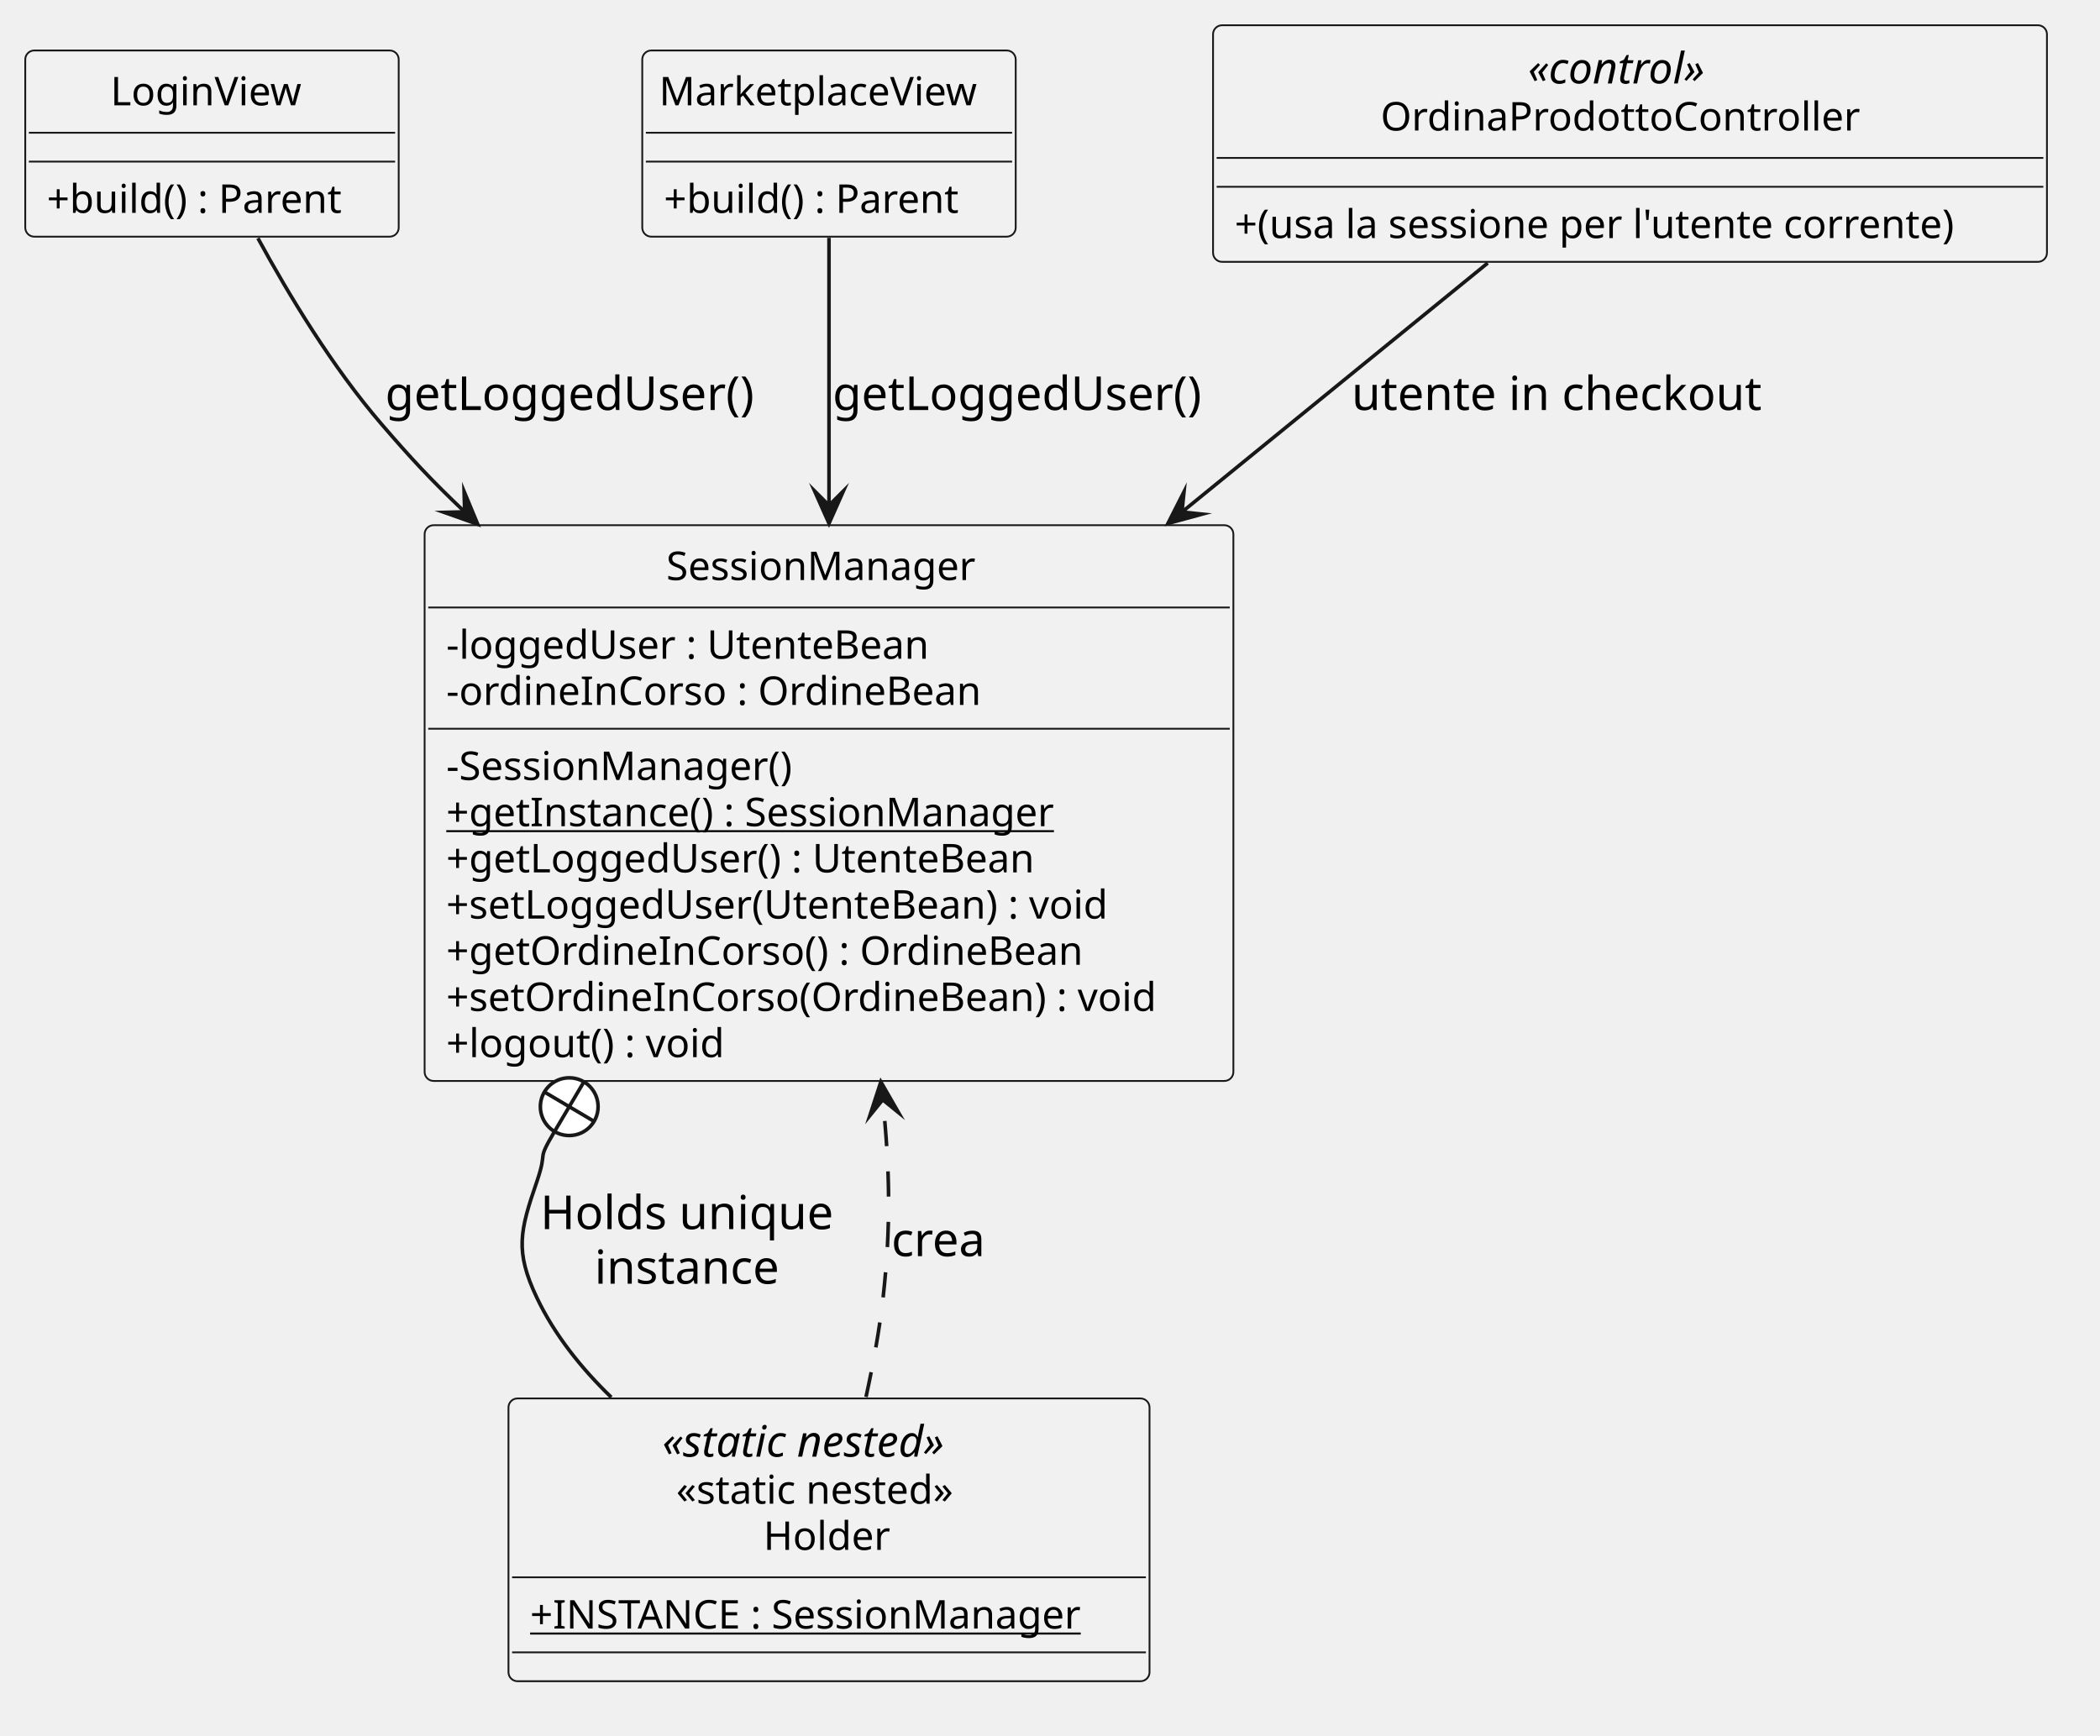
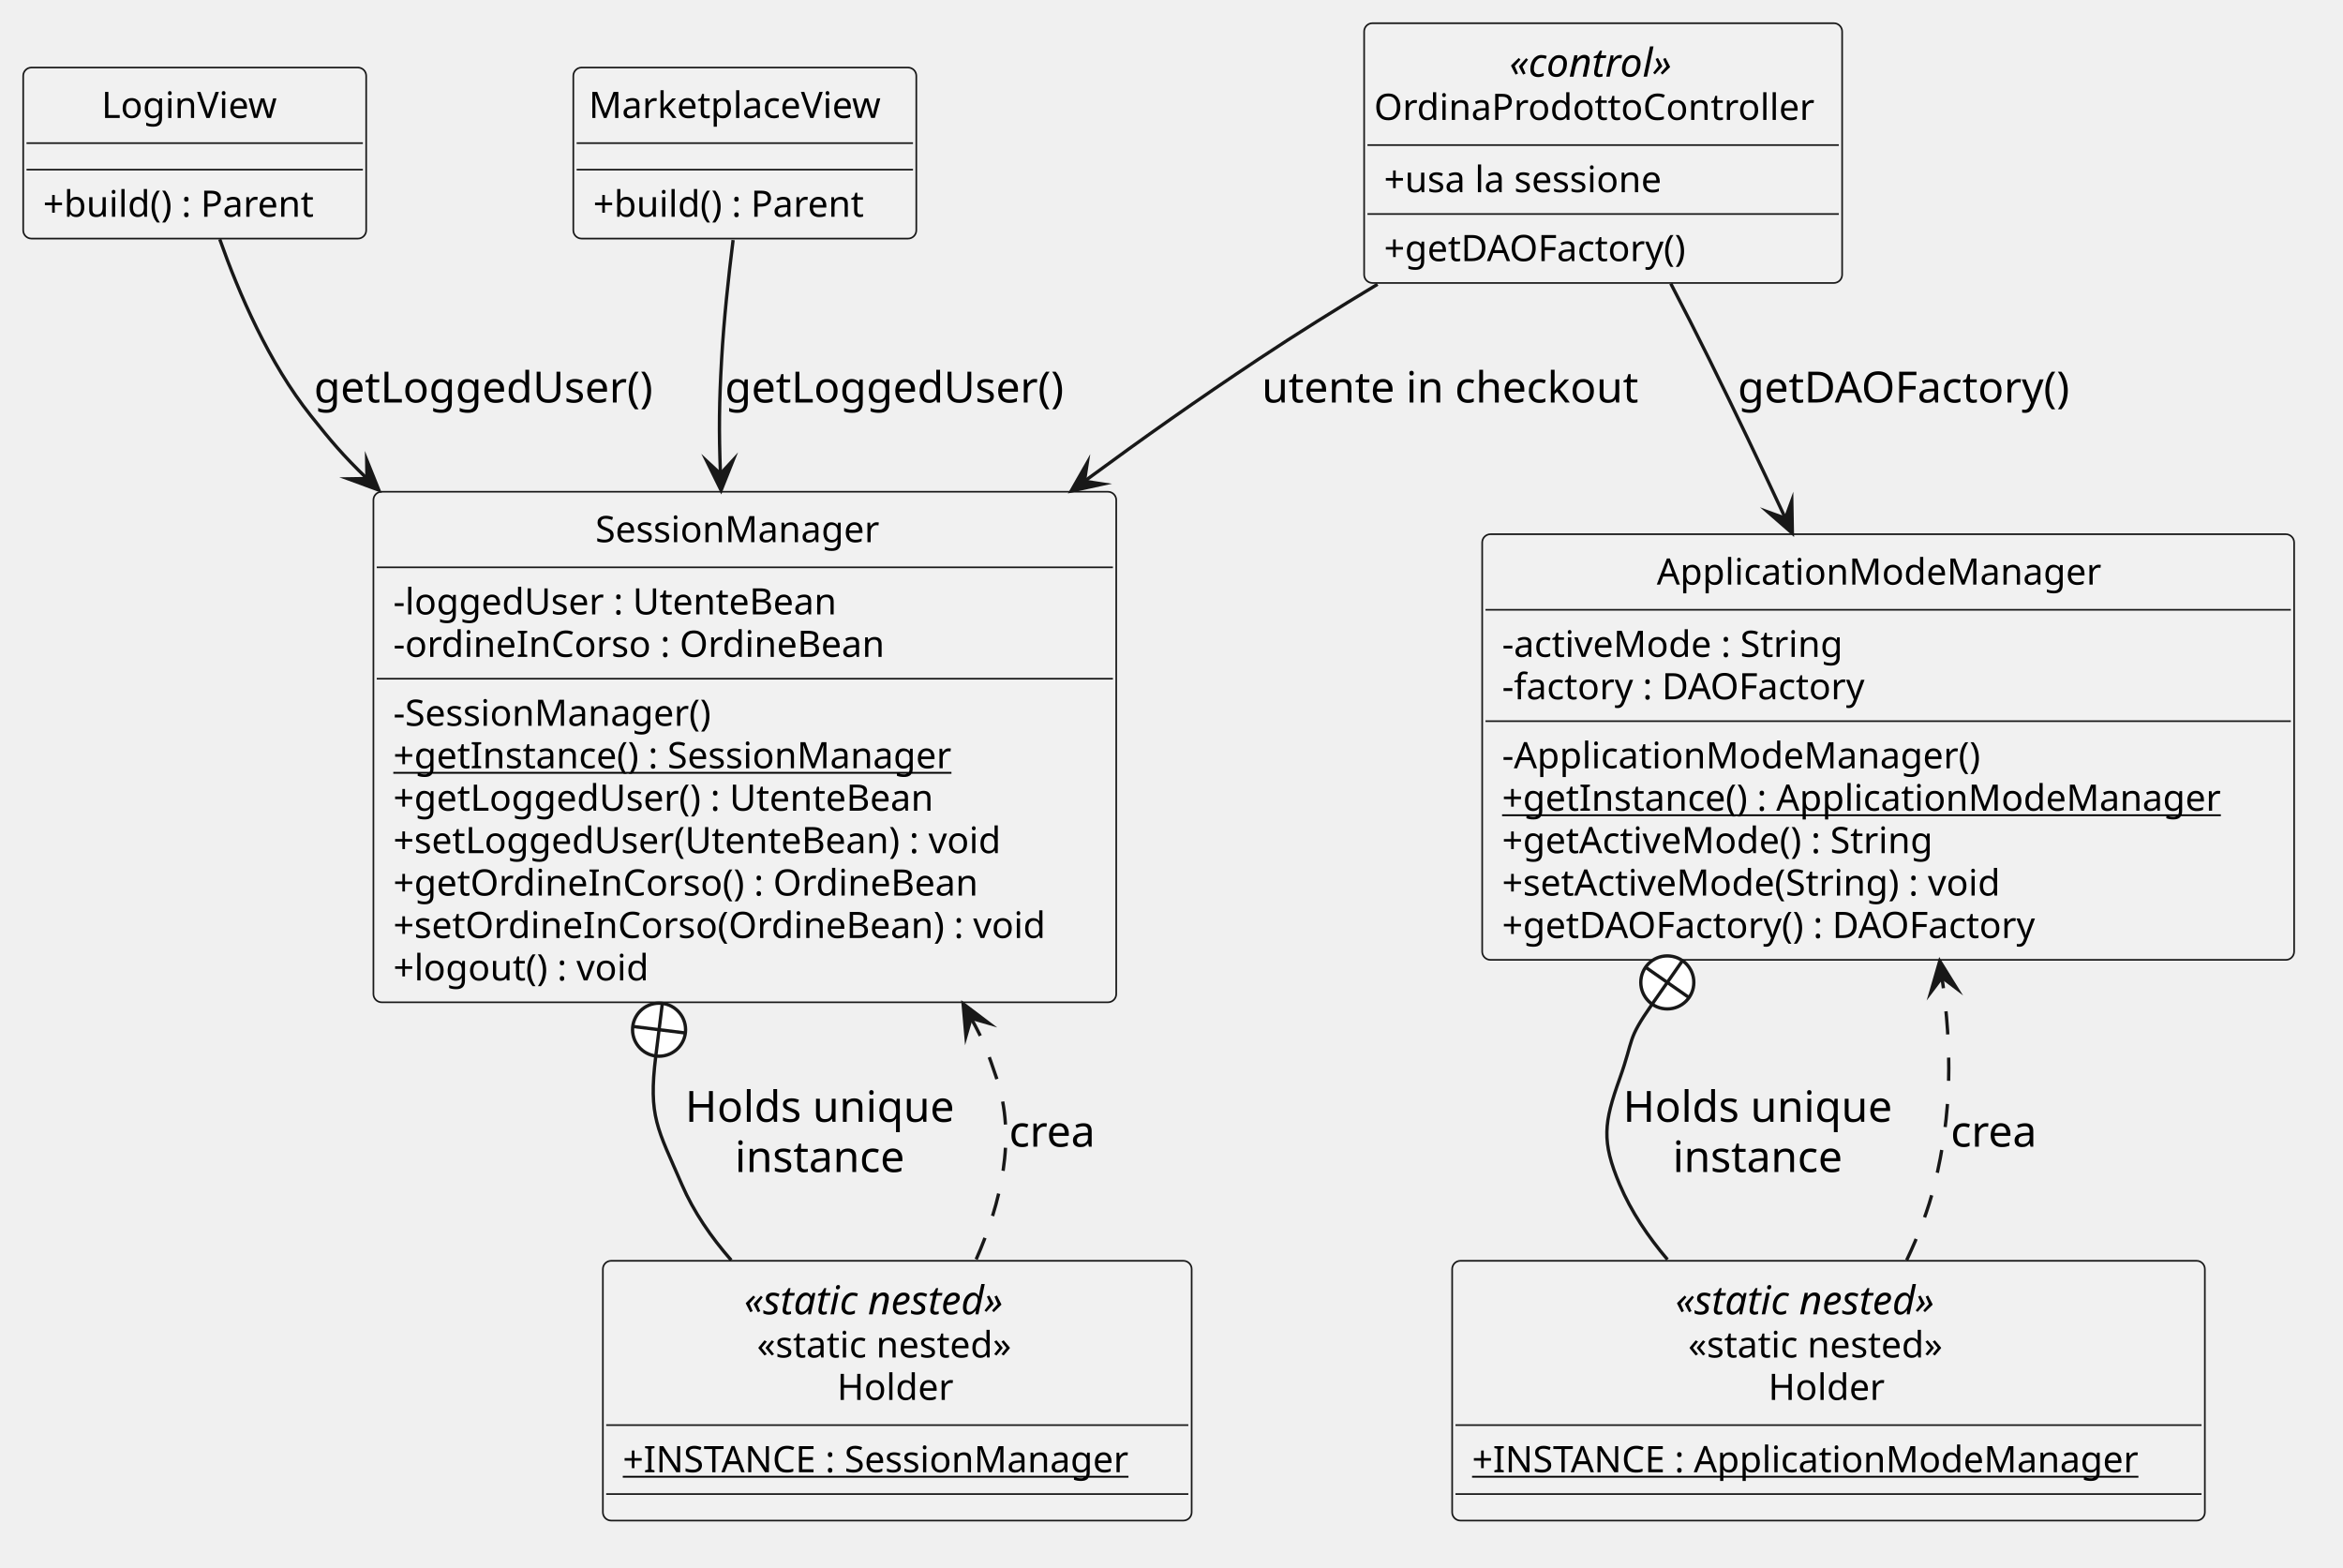
- <svg xmlns="http://www.w3.org/2000/svg" contentStyleType="text/css" data-diagram-type="CLASS" height="481px" preserveAspectRatio="none" style="width:582px;height:481px;background:#FFFFFF;" version="1.1" viewBox="0 0 582 481" width="582px" zoomAndPan="magnify">
+ <svg xmlns="http://www.w3.org/2000/svg" contentStyleType="text/css" data-diagram-type="CLASS" height="473px" preserveAspectRatio="none" style="width:707px;height:473px;background:#FFFFFF;" version="1.1" viewBox="0 0 707 473" width="707px" zoomAndPan="magnify">
  <defs />
  <g>
    <g class="entity" data-qualified-name="LoginView" data-source-line="16" id="ent0001">
-       <rect fill="#F1F1F1" height="51.609" rx="2.5" ry="2.5" style="stroke:#181818;stroke-width:0.5;" width="103.497" x="7" y="13.99" />
-       <text fill="#000000" font-family="sans-serif" font-size="11" lengthAdjust="spacing" textLength="56.214" x="30.641" y="29.2">LoginView</text>
-       <line style="stroke:#181818;stroke-width:0.5;" x1="8" x2="109.497" y1="36.795" y2="36.795" />
-       <line style="stroke:#181818;stroke-width:0.5;" x1="8" x2="109.497" y1="44.795" y2="44.795" />
-       <text fill="#000000" font-family="sans-serif" font-size="11" lengthAdjust="spacing" textLength="91.497" x="13" y="59.005">+build() : Parent</text>
+       <rect fill="#F1F1F1" height="51.609" rx="2.5" ry="2.5" style="stroke:#181818;stroke-width:0.5;" width="103.497" x="7" y="20.38" />
+       <text fill="#000000" font-family="sans-serif" font-size="11" lengthAdjust="spacing" textLength="56.214" x="30.641" y="35.59">LoginView</text>
+       <line style="stroke:#181818;stroke-width:0.5;" x1="8" x2="109.497" y1="43.185" y2="43.185" />
+       <line style="stroke:#181818;stroke-width:0.5;" x1="8" x2="109.497" y1="51.185" y2="51.185" />
+       <text fill="#000000" font-family="sans-serif" font-size="11" lengthAdjust="spacing" textLength="91.497" x="13" y="65.395">+build() : Parent</text>
    </g>
    <g class="entity" data-qualified-name="MarketplaceView" data-source-line="19" id="ent0002">
-       <rect fill="#F1F1F1" height="51.609" rx="2.5" ry="2.5" style="stroke:#181818;stroke-width:0.5;" width="103.497" x="178" y="13.99" />
-       <text fill="#000000" font-family="sans-serif" font-size="11" lengthAdjust="spacing" textLength="94.144" x="182.676" y="29.2">MarketplaceView</text>
-       <line style="stroke:#181818;stroke-width:0.5;" x1="179" x2="280.497" y1="36.795" y2="36.795" />
-       <line style="stroke:#181818;stroke-width:0.5;" x1="179" x2="280.497" y1="44.795" y2="44.795" />
-       <text fill="#000000" font-family="sans-serif" font-size="11" lengthAdjust="spacing" textLength="91.497" x="184" y="59.005">+build() : Parent</text>
+       <rect fill="#F1F1F1" height="51.609" rx="2.5" ry="2.5" style="stroke:#181818;stroke-width:0.5;" width="103.497" x="173" y="20.38" />
+       <text fill="#000000" font-family="sans-serif" font-size="11" lengthAdjust="spacing" textLength="94.144" x="177.676" y="35.59">MarketplaceView</text>
+       <line style="stroke:#181818;stroke-width:0.5;" x1="174" x2="275.497" y1="43.185" y2="43.185" />
+       <line style="stroke:#181818;stroke-width:0.5;" x1="174" x2="275.497" y1="51.185" y2="51.185" />
+       <text fill="#000000" font-family="sans-serif" font-size="11" lengthAdjust="spacing" textLength="91.497" x="179" y="65.395">+build() : Parent</text>
    </g>
    <g class="entity" data-qualified-name="OrdinaProdottoController" data-source-line="22" id="ent0003">
-       <rect fill="#F1F1F1" height="65.578" rx="2.5" ry="2.5" style="stroke:#181818;stroke-width:0.5;" width="231.108" x="336.19" y="7" />
-       <text fill="#000000" font-family="sans-serif" font-size="12" font-style="italic" lengthAdjust="spacing" textLength="56.543" x="423.473" y="23.139">«control»</text>
-       <text fill="#000000" font-family="sans-serif" font-size="11" lengthAdjust="spacing" textLength="138.236" x="382.626" y="36.179">OrdinaProdottoController</text>
-       <line style="stroke:#181818;stroke-width:0.5;" x1="337.19" x2="566.298" y1="43.773" y2="43.773" />
-       <line style="stroke:#181818;stroke-width:0.5;" x1="337.19" x2="566.298" y1="51.773" y2="51.773" />
-       <text fill="#000000" font-family="sans-serif" font-size="11" lengthAdjust="spacing" textLength="219.108" x="342.19" y="65.984">+(usa la sessione per l'utente corrente)</text>
+       <rect fill="#F1F1F1" height="78.383" rx="2.5" ry="2.5" style="stroke:#181818;stroke-width:0.5;" width="144.236" x="411.63" y="7" />
+       <text fill="#000000" font-family="sans-serif" font-size="12" font-style="italic" lengthAdjust="spacing" textLength="56.543" x="455.476" y="23.139">«control»</text>
+       <text fill="#000000" font-family="sans-serif" font-size="11" lengthAdjust="spacing" textLength="138.236" x="414.63" y="36.179">OrdinaProdottoController</text>
+       <line style="stroke:#181818;stroke-width:0.5;" x1="412.63" x2="554.866" y1="43.773" y2="43.773" />
+       <text fill="#000000" font-family="sans-serif" font-size="11" lengthAdjust="spacing" textLength="92.936" x="417.63" y="57.984">+usa la sessione</text>
+       <line style="stroke:#181818;stroke-width:0.5;" x1="412.63" x2="554.866" y1="64.578" y2="64.578" />
+       <text fill="#000000" font-family="sans-serif" font-size="11" lengthAdjust="spacing" textLength="101.707" x="417.63" y="78.789">+getDAOFactory()</text>
    </g>
-     <g class="entity" data-qualified-name="SessionManager" data-source-line="26" id="ent0004">
-       <rect fill="#F1F1F1" height="154.047" rx="2.5" ry="2.5" style="stroke:#181818;stroke-width:0.5;" width="224.142" x="117.68" y="145.58" />
-       <text fill="#000000" font-family="sans-serif" font-size="11" lengthAdjust="spacing" textLength="90.186" x="184.658" y="160.79">SessionManager</text>
-       <line style="stroke:#181818;stroke-width:0.5;" x1="118.68" x2="340.822" y1="168.385" y2="168.385" />
-       <text fill="#000000" font-family="sans-serif" font-size="11" lengthAdjust="spacing" textLength="142.452" x="123.68" y="182.595">-loggedUser : UtenteBean</text>
-       <text fill="#000000" font-family="sans-serif" font-size="11" lengthAdjust="spacing" textLength="156.293" x="123.68" y="195.4">-ordineInCorso : OrdineBean</text>
-       <line style="stroke:#181818;stroke-width:0.5;" x1="118.68" x2="340.822" y1="201.994" y2="201.994" />
-       <text fill="#000000" font-family="sans-serif" font-size="11" lengthAdjust="spacing" textLength="102.738" x="123.68" y="216.204">-SessionManager()</text>
-       <text fill="#000000" font-family="sans-serif" font-size="11" lengthAdjust="spacing" text-decoration="underline" textLength="183.536" x="123.68" y="229.009">+getInstance() : SessionManager</text>
-       <text fill="#000000" font-family="sans-serif" font-size="11" lengthAdjust="spacing" textLength="177.418" x="123.68" y="241.814">+getLoggedUser() : UtenteBean</text>
-       <text fill="#000000" font-family="sans-serif" font-size="11" lengthAdjust="spacing" textLength="199.445" x="123.68" y="254.619">+setLoggedUser(UtenteBean) : void</text>
-       <text fill="#000000" font-family="sans-serif" font-size="11" lengthAdjust="spacing" textLength="190.115" x="123.68" y="267.423">+getOrdineInCorso() : OrdineBean</text>
-       <text fill="#000000" font-family="sans-serif" font-size="11" lengthAdjust="spacing" textLength="212.142" x="123.68" y="280.228">+setOrdineInCorso(OrdineBean) : void</text>
-       <text fill="#000000" font-family="sans-serif" font-size="11" lengthAdjust="spacing" textLength="86.561" x="123.68" y="293.033">+logout() : void</text>
+     <g class="entity" data-qualified-name="SessionManager" data-source-line="28" id="ent0004">
+       <rect fill="#F1F1F1" height="154.047" rx="2.5" ry="2.5" style="stroke:#181818;stroke-width:0.5;" width="224.142" x="112.68" y="148.38" />
+       <text fill="#000000" font-family="sans-serif" font-size="11" lengthAdjust="spacing" textLength="90.186" x="179.658" y="163.59">SessionManager</text>
+       <line style="stroke:#181818;stroke-width:0.5;" x1="113.68" x2="335.822" y1="171.185" y2="171.185" />
+       <text fill="#000000" font-family="sans-serif" font-size="11" lengthAdjust="spacing" textLength="142.452" x="118.68" y="185.395">-loggedUser : UtenteBean</text>
+       <text fill="#000000" font-family="sans-serif" font-size="11" lengthAdjust="spacing" textLength="156.293" x="118.68" y="198.2">-ordineInCorso : OrdineBean</text>
+       <line style="stroke:#181818;stroke-width:0.5;" x1="113.68" x2="335.822" y1="204.794" y2="204.794" />
+       <text fill="#000000" font-family="sans-serif" font-size="11" lengthAdjust="spacing" textLength="102.738" x="118.68" y="219.005">-SessionManager()</text>
+       <text fill="#000000" font-family="sans-serif" font-size="11" lengthAdjust="spacing" text-decoration="underline" textLength="183.536" x="118.68" y="231.809">+getInstance() : SessionManager</text>
+       <text fill="#000000" font-family="sans-serif" font-size="11" lengthAdjust="spacing" textLength="177.418" x="118.68" y="244.614">+getLoggedUser() : UtenteBean</text>
+       <text fill="#000000" font-family="sans-serif" font-size="11" lengthAdjust="spacing" textLength="199.445" x="118.68" y="257.419">+setLoggedUser(UtenteBean) : void</text>
+       <text fill="#000000" font-family="sans-serif" font-size="11" lengthAdjust="spacing" textLength="190.115" x="118.68" y="270.223">+getOrdineInCorso() : OrdineBean</text>
+       <text fill="#000000" font-family="sans-serif" font-size="11" lengthAdjust="spacing" textLength="212.142" x="118.68" y="283.028">+setOrdineInCorso(OrdineBean) : void</text>
+       <text fill="#000000" font-family="sans-serif" font-size="11" lengthAdjust="spacing" textLength="86.561" x="118.68" y="295.833">+logout() : void</text>
    </g>
-     <g class="entity" data-qualified-name="HOLDER" data-source-line="44" id="ent0008">
-       <rect fill="#F1F1F1" height="78.383" rx="2.5" ry="2.5" style="stroke:#181818;stroke-width:0.5;" width="177.661" x="140.92" y="387.63" />
-       <text fill="#000000" font-family="sans-serif" font-size="12" font-style="italic" lengthAdjust="spacing" textLength="92.391" x="183.555" y="403.769">«static nested»</text>
-       <text fill="#000000" font-family="sans-serif" font-size="11" lengthAdjust="spacing" textLength="84.691" x="187.405" y="416.809">«static nested»</text>
-       <text fill="#000000" font-family="sans-serif" font-size="11" lengthAdjust="spacing" textLength="36.33" x="211.585" y="429.614">Holder</text>
-       <line style="stroke:#181818;stroke-width:0.5;" x1="141.92" x2="317.581" y1="437.208" y2="437.208" />
-       <text fill="#000000" font-family="sans-serif" font-size="11" lengthAdjust="spacing" text-decoration="underline" textLength="165.661" x="146.92" y="451.419">+INSTANCE : SessionManager</text>
-       <line style="stroke:#181818;stroke-width:0.5;" x1="141.92" x2="317.581" y1="458.013" y2="458.013" />
+     <g class="entity" data-qualified-name="H1" data-source-line="40" id="ent0005">
+       <rect fill="#F1F1F1" height="78.383" rx="2.5" ry="2.5" style="stroke:#181818;stroke-width:0.5;" width="177.661" x="181.92" y="380.43" />
+       <text fill="#000000" font-family="sans-serif" font-size="12" font-style="italic" lengthAdjust="spacing" textLength="92.391" x="224.555" y="396.569">«static nested»</text>
+       <text fill="#000000" font-family="sans-serif" font-size="11" lengthAdjust="spacing" textLength="84.691" x="228.405" y="409.609">«static nested»</text>
+       <text fill="#000000" font-family="sans-serif" font-size="11" lengthAdjust="spacing" textLength="36.33" x="252.585" y="422.414">Holder</text>
+       <line style="stroke:#181818;stroke-width:0.5;" x1="182.92" x2="358.581" y1="430.008" y2="430.008" />
+       <text fill="#000000" font-family="sans-serif" font-size="11" lengthAdjust="spacing" text-decoration="underline" textLength="165.661" x="187.92" y="444.219">+INSTANCE : SessionManager</text>
+       <line style="stroke:#181818;stroke-width:0.5;" x1="182.92" x2="358.581" y1="450.813" y2="450.813" />
    </g>
-     <g class="link" data-entity-1="ent0001" data-entity-2="ent0004" data-link-type="dependency" data-source-line="26" id="lnk5">
-       <path codeLine="26" d="M71.48,66.03 C80.03,81.72 92.18,101.83 105.75,117.58 C113.91,127.05 119.353,132.938 128.773,141.878" fill="none" id="LoginView-to-SessionManager" style="stroke:#181818;stroke-width:1;" />
-       <polygon fill="#181818" points="132.4,145.32,128.625,136.223,128.773,141.878,123.118,142.026,132.4,145.32" style="stroke:#181818;stroke-width:1;stroke-linejoin:miter;stroke-miterlimit:10;" />
-       <text fill="#000000" font-family="sans-serif" font-size="13" lengthAdjust="spacing" textLength="109.072" x="106.75" y="113.647">getLoggedUser()</text>
+     <g class="entity" data-qualified-name="ApplicationModeManager" data-source-line="47" id="ent0008">
+       <rect fill="#F1F1F1" height="128.438" rx="2.5" ry="2.5" style="stroke:#181818;stroke-width:0.5;" width="244.998" x="447.25" y="161.19" />
+       <text fill="#000000" font-family="sans-serif" font-size="11" lengthAdjust="spacing" textLength="139.648" x="499.925" y="176.4">ApplicationModeManager</text>
+       <line style="stroke:#181818;stroke-width:0.5;" x1="448.25" x2="691.248" y1="183.995" y2="183.995" />
+       <text fill="#000000" font-family="sans-serif" font-size="11" lengthAdjust="spacing" textLength="110.902" x="453.25" y="198.205">-activeMode : String</text>
+       <text fill="#000000" font-family="sans-serif" font-size="11" lengthAdjust="spacing" textLength="119.249" x="453.25" y="211.01">-factory : DAOFactory</text>
+       <line style="stroke:#181818;stroke-width:0.5;" x1="448.25" x2="691.248" y1="217.604" y2="217.604" />
+       <text fill="#000000" font-family="sans-serif" font-size="11" lengthAdjust="spacing" textLength="152.201" x="453.25" y="231.815">-ApplicationModeManager()</text>
+       <text fill="#000000" font-family="sans-serif" font-size="11" lengthAdjust="spacing" text-decoration="underline" textLength="232.998" x="453.25" y="244.619">+getInstance() : ApplicationModeManager</text>
+       <text fill="#000000" font-family="sans-serif" font-size="11" lengthAdjust="spacing" textLength="143.58" x="453.25" y="257.424">+getActiveMode() : String</text>
+       <text fill="#000000" font-family="sans-serif" font-size="11" lengthAdjust="spacing" textLength="165.607" x="453.25" y="270.229">+setActiveMode(String) : void</text>
+       <text fill="#000000" font-family="sans-serif" font-size="11" lengthAdjust="spacing" textLength="178.25" x="453.25" y="283.033">+getDAOFactory() : DAOFactory</text>
    </g>
-     <g class="link" data-entity-1="ent0002" data-entity-2="ent0004" data-link-type="dependency" data-source-line="27" id="lnk6">
-       <path codeLine="27" d="M229.75,65.93 C229.75,86.5 229.75,111.73 229.75,140.09" fill="none" id="MarketplaceView-to-SessionManager" style="stroke:#181818;stroke-width:1;" />
-       <polygon fill="#181818" points="229.75,145.09,233.75,136.09,229.75,140.09,225.75,136.09,229.75,145.09" style="stroke:#181818;stroke-width:1;stroke-linejoin:miter;stroke-miterlimit:10;" />
-       <text fill="#000000" font-family="sans-serif" font-size="13" lengthAdjust="spacing" textLength="109.072" x="230.75" y="113.647">getLoggedUser()</text>
+     <g class="entity" data-qualified-name="H2" data-source-line="57" id="ent0009">
+       <rect fill="#F1F1F1" height="78.383" rx="2.5" ry="2.5" style="stroke:#181818;stroke-width:0.5;" width="227.123" x="438.19" y="380.43" />
+       <text fill="#000000" font-family="sans-serif" font-size="12" font-style="italic" lengthAdjust="spacing" textLength="92.391" x="505.556" y="396.569">«static nested»</text>
+       <text fill="#000000" font-family="sans-serif" font-size="11" lengthAdjust="spacing" textLength="84.691" x="509.406" y="409.609">«static nested»</text>
+       <text fill="#000000" font-family="sans-serif" font-size="11" lengthAdjust="spacing" textLength="36.33" x="533.587" y="422.414">Holder</text>
+       <line style="stroke:#181818;stroke-width:0.5;" x1="439.19" x2="664.313" y1="430.008" y2="430.008" />
+       <text fill="#000000" font-family="sans-serif" font-size="11" lengthAdjust="spacing" text-decoration="underline" textLength="215.123" x="444.19" y="444.219">+INSTANCE : ApplicationModeManager</text>
+       <line style="stroke:#181818;stroke-width:0.5;" x1="439.19" x2="664.313" y1="450.813" y2="450.813" />
    </g>
-     <g class="link" data-entity-1="ent0003" data-entity-2="ent0004" data-link-type="dependency" data-source-line="28" id="lnk7">
-       <path codeLine="28" d="M412.31,72.91 C387.64,93 358.627,116.632 327.567,141.932" fill="none" id="OrdinaProdottoController-to-SessionManager" style="stroke:#181818;stroke-width:1;" />
-       <polygon fill="#181818" points="323.69,145.09,333.194,142.507,327.567,141.932,328.142,136.305,323.69,145.09" style="stroke:#181818;stroke-width:1;stroke-linejoin:miter;stroke-miterlimit:10;" />
-       <text fill="#000000" font-family="sans-serif" font-size="13" lengthAdjust="spacing" textLength="122.135" x="374.6" y="113.647">utente in checkout</text>
+     <g class="link" data-entity-1="ent0004" data-entity-2="ent0005" data-link-type="nested" data-source-line="43" id="lnk6">
+       <path codeLine="43" d="M197.886,318.638 C195.596,337.058 198.41,340.44 205.75,357.43 C209.31,365.68 214.6,373.33 220.64,380.24" fill="none" id="SessionManager-backto-H1" style="stroke:#181818;stroke-width:1;" />
+       <ellipse cx="198.873" cy="310.699" fill="#FFFFFF" rx="8" ry="8" style="stroke:#181818;stroke-width:1;" />
+       <line style="stroke:#181818;stroke-width:1;" x1="197.886" x2="199.86" y1="318.638" y2="302.76" />
+       <line style="stroke:#181818;stroke-width:1;" x1="190.934" x2="206.812" y1="309.712" y2="311.686" />
+       <text fill="#000000" font-family="sans-serif" font-size="13" lengthAdjust="spacing" textLength="85.078" x="206.75" y="338.497">Holds unique</text>
+       <text fill="#000000" font-family="sans-serif" font-size="13" lengthAdjust="spacing" textLength="55.072" x="221.753" y="353.63">instance</text>
    </g>
-     <g class="link" data-entity-1="ent0004" data-entity-2="ent0008" data-link-type="nested" data-source-line="48" id="lnk9">
-       <path codeLine="48" d="M153.685,313.641 C148.415,322.551 152.02,318.1 148.75,327.63 C144.13,341.08 142.65,346.78 148.75,359.63 C153.65,369.96 161.05,379.22 169.41,387.31" fill="none" id="SessionManager-backto-HOLDER" style="stroke:#181818;stroke-width:1;" />
-       <ellipse cx="157.757" cy="306.756" fill="#FFFFFF" rx="8" ry="8" style="stroke:#181818;stroke-width:1;" />
-       <line style="stroke:#181818;stroke-width:1;" x1="153.685" x2="161.83" y1="313.641" y2="299.87" />
-       <line style="stroke:#181818;stroke-width:1;" x1="150.872" x2="164.643" y1="302.683" y2="310.828" />
-       <text fill="#000000" font-family="sans-serif" font-size="13" lengthAdjust="spacing" textLength="85.078" x="149.75" y="340.697">Holds unique</text>
-       <text fill="#000000" font-family="sans-serif" font-size="13" lengthAdjust="spacing" textLength="55.072" x="164.753" y="355.83">instance</text>
+     <g class="link" data-entity-1="ent0005" data-entity-2="ent0004" data-link-type="dependency" data-source-line="44" id="lnk7">
+       <path codeLine="44" d="M294.56,379.99 C301.98,363.18 306.81,343.29 300.75,325.43 C298.14,317.73 297.079,314.546 293.039,307.236" fill="none" id="H1-to-SessionManager" style="stroke:#181818;stroke-width:1;stroke-dasharray:7,7;" />
+       <polygon fill="#181818" points="290.62,302.86,291.473,312.672,293.039,307.236,298.474,308.802,290.62,302.86" style="stroke:#181818;stroke-width:1;stroke-linejoin:miter;stroke-miterlimit:10;" />
+       <text fill="#000000" font-family="sans-serif" font-size="13" lengthAdjust="spacing" textLength="28.456" x="304.49" y="345.997">crea</text>
    </g>
-     <g class="link" data-entity-1="ent0008" data-entity-2="ent0004" data-link-type="dependency" data-source-line="49" id="lnk10">
-       <path codeLine="49" d="M240.01,387.21 C241.98,378.22 243.74,368.64 244.75,359.63 C246.91,340.27 246.668,324.323 244.638,304.843" fill="none" id="HOLDER-to-SessionManager" style="stroke:#181818;stroke-width:1;stroke-dasharray:7,7;" />
-       <polygon fill="#181818" points="244.12,299.87,241.074,309.236,244.638,304.843,249.031,308.407,244.12,299.87" style="stroke:#181818;stroke-width:1;stroke-linejoin:miter;stroke-miterlimit:10;" />
-       <text fill="#000000" font-family="sans-serif" font-size="13" lengthAdjust="spacing" textLength="28.456" x="247.05" y="348.197">crea</text>
+     <g class="link" data-entity-1="ent0008" data-entity-2="ent0009" data-link-type="nested" data-source-line="60" id="lnk10">
+       <path codeLine="60" d="M498.531,302.989 C490.781,314.089 493.19,312.98 488.75,325.43 C483.97,338.82 483.21,344.33 488.75,357.43 C492.19,365.57 497.31,373.17 503.16,380.05" fill="none" id="ApplicationModeManager-backto-H2" style="stroke:#181818;stroke-width:1;" />
+       <ellipse cx="503.11" cy="296.429" fill="#FFFFFF" rx="8" ry="8" style="stroke:#181818;stroke-width:1;" />
+       <line style="stroke:#181818;stroke-width:1;" x1="498.531" x2="507.69" y1="302.989" y2="289.87" />
+       <line style="stroke:#181818;stroke-width:1;" x1="496.551" x2="509.67" y1="291.85" y2="301.009" />
+       <text fill="#000000" font-family="sans-serif" font-size="13" lengthAdjust="spacing" textLength="85.078" x="489.75" y="338.497">Holds unique</text>
+       <text fill="#000000" font-family="sans-serif" font-size="13" lengthAdjust="spacing" textLength="55.072" x="504.753" y="353.63">instance</text>
+     </g>
+     <g class="link" data-entity-1="ent0009" data-entity-2="ent0008" data-link-type="dependency" data-source-line="61" id="lnk11">
+       <path codeLine="61" d="M575.34,380.23 C578.82,372.9 581.86,365.11 583.75,357.43 C589.07,335.77 588.995,316.553 586.005,294.933" fill="none" id="H2-to-ApplicationModeManager" style="stroke:#181818;stroke-width:1;stroke-dasharray:7,7;" />
+       <polygon fill="#181818" points="585.32,289.98,582.591,299.443,586.005,294.933,590.515,298.347,585.32,289.98" style="stroke:#181818;stroke-width:1;stroke-linejoin:miter;stroke-miterlimit:10;" />
+       <text fill="#000000" font-family="sans-serif" font-size="13" lengthAdjust="spacing" textLength="28.456" x="588.62" y="345.997">crea</text>
+     </g>
+     <g class="link" data-entity-1="ent0001" data-entity-2="ent0004" data-link-type="dependency" data-source-line="64" id="lnk12">
+       <path codeLine="64" d="M66.31,72.19 C72.06,88.48 81.15,109.55 93.75,125.38 C99.96,133.19 103.341,137.228 110.731,144.398" fill="none" id="LoginView-to-SessionManager" style="stroke:#181818;stroke-width:1;" />
+       <polygon fill="#181818" points="114.32,147.88,110.646,138.742,110.731,144.398,105.075,144.484,114.32,147.88" style="stroke:#181818;stroke-width:1;stroke-linejoin:miter;stroke-miterlimit:10;" />
+       <text fill="#000000" font-family="sans-serif" font-size="13" lengthAdjust="spacing" textLength="109.072" x="94.75" y="121.447">getLoggedUser()</text>
+     </g>
+     <g class="link" data-entity-1="ent0002" data-entity-2="ent0004" data-link-type="dependency" data-source-line="65" id="lnk13">
+       <path codeLine="65" d="M221.21,72.44 C219.83,83.45 218.42,96.53 217.75,108.38 C217.02,121.17 216.887,129.764 217.397,142.964" fill="none" id="MarketplaceView-to-SessionManager" style="stroke:#181818;stroke-width:1;" />
+       <polygon fill="#181818" points="217.59,147.96,221.239,138.812,217.397,142.964,213.245,139.121,217.59,147.96" style="stroke:#181818;stroke-width:1;stroke-linejoin:miter;stroke-miterlimit:10;" />
+       <text fill="#000000" font-family="sans-serif" font-size="13" lengthAdjust="spacing" textLength="109.072" x="218.75" y="121.447">getLoggedUser()</text>
+     </g>
+     <g class="link" data-entity-1="ent0003" data-entity-2="ent0004" data-link-type="dependency" data-source-line="66" id="lnk14">
+       <path codeLine="66" d="M415.67,85.78 C403.56,93.06 391.17,100.78 379.75,108.38 C361.14,120.76 345.769,131.579 327.239,145.199" fill="none" id="OrdinaProdottoController-to-SessionManager" style="stroke:#181818;stroke-width:1;" />
+       <polygon fill="#181818" points="323.21,148.16,332.831,146.053,327.239,145.199,328.093,139.607,323.21,148.16" style="stroke:#181818;stroke-width:1;stroke-linejoin:miter;stroke-miterlimit:10;" />
+       <text fill="#000000" font-family="sans-serif" font-size="13" lengthAdjust="spacing" textLength="122.135" x="380.75" y="121.447">utente in checkout</text>
+     </g>
+     <g class="link" data-entity-1="ent0003" data-entity-2="ent0008" data-link-type="dependency" data-source-line="67" id="lnk15">
+       <path codeLine="67" d="M504.16,85.57 C508.07,93.1 512.09,100.96 515.75,108.38 C524.11,125.31 530.759,139.258 538.739,156.388" fill="none" id="OrdinaProdottoController-to-ApplicationModeManager" style="stroke:#181818;stroke-width:1;" />
+       <polygon fill="#181818" points="540.85,160.92,540.675,151.073,538.739,156.388,533.424,154.451,540.85,160.92" style="stroke:#181818;stroke-width:1;stroke-linejoin:miter;stroke-miterlimit:10;" />
+       <text fill="#000000" font-family="sans-serif" font-size="13" lengthAdjust="spacing" textLength="109.307" x="524.38" y="121.447">getDAOFactory()</text>
    </g>
  </g>
</svg>
